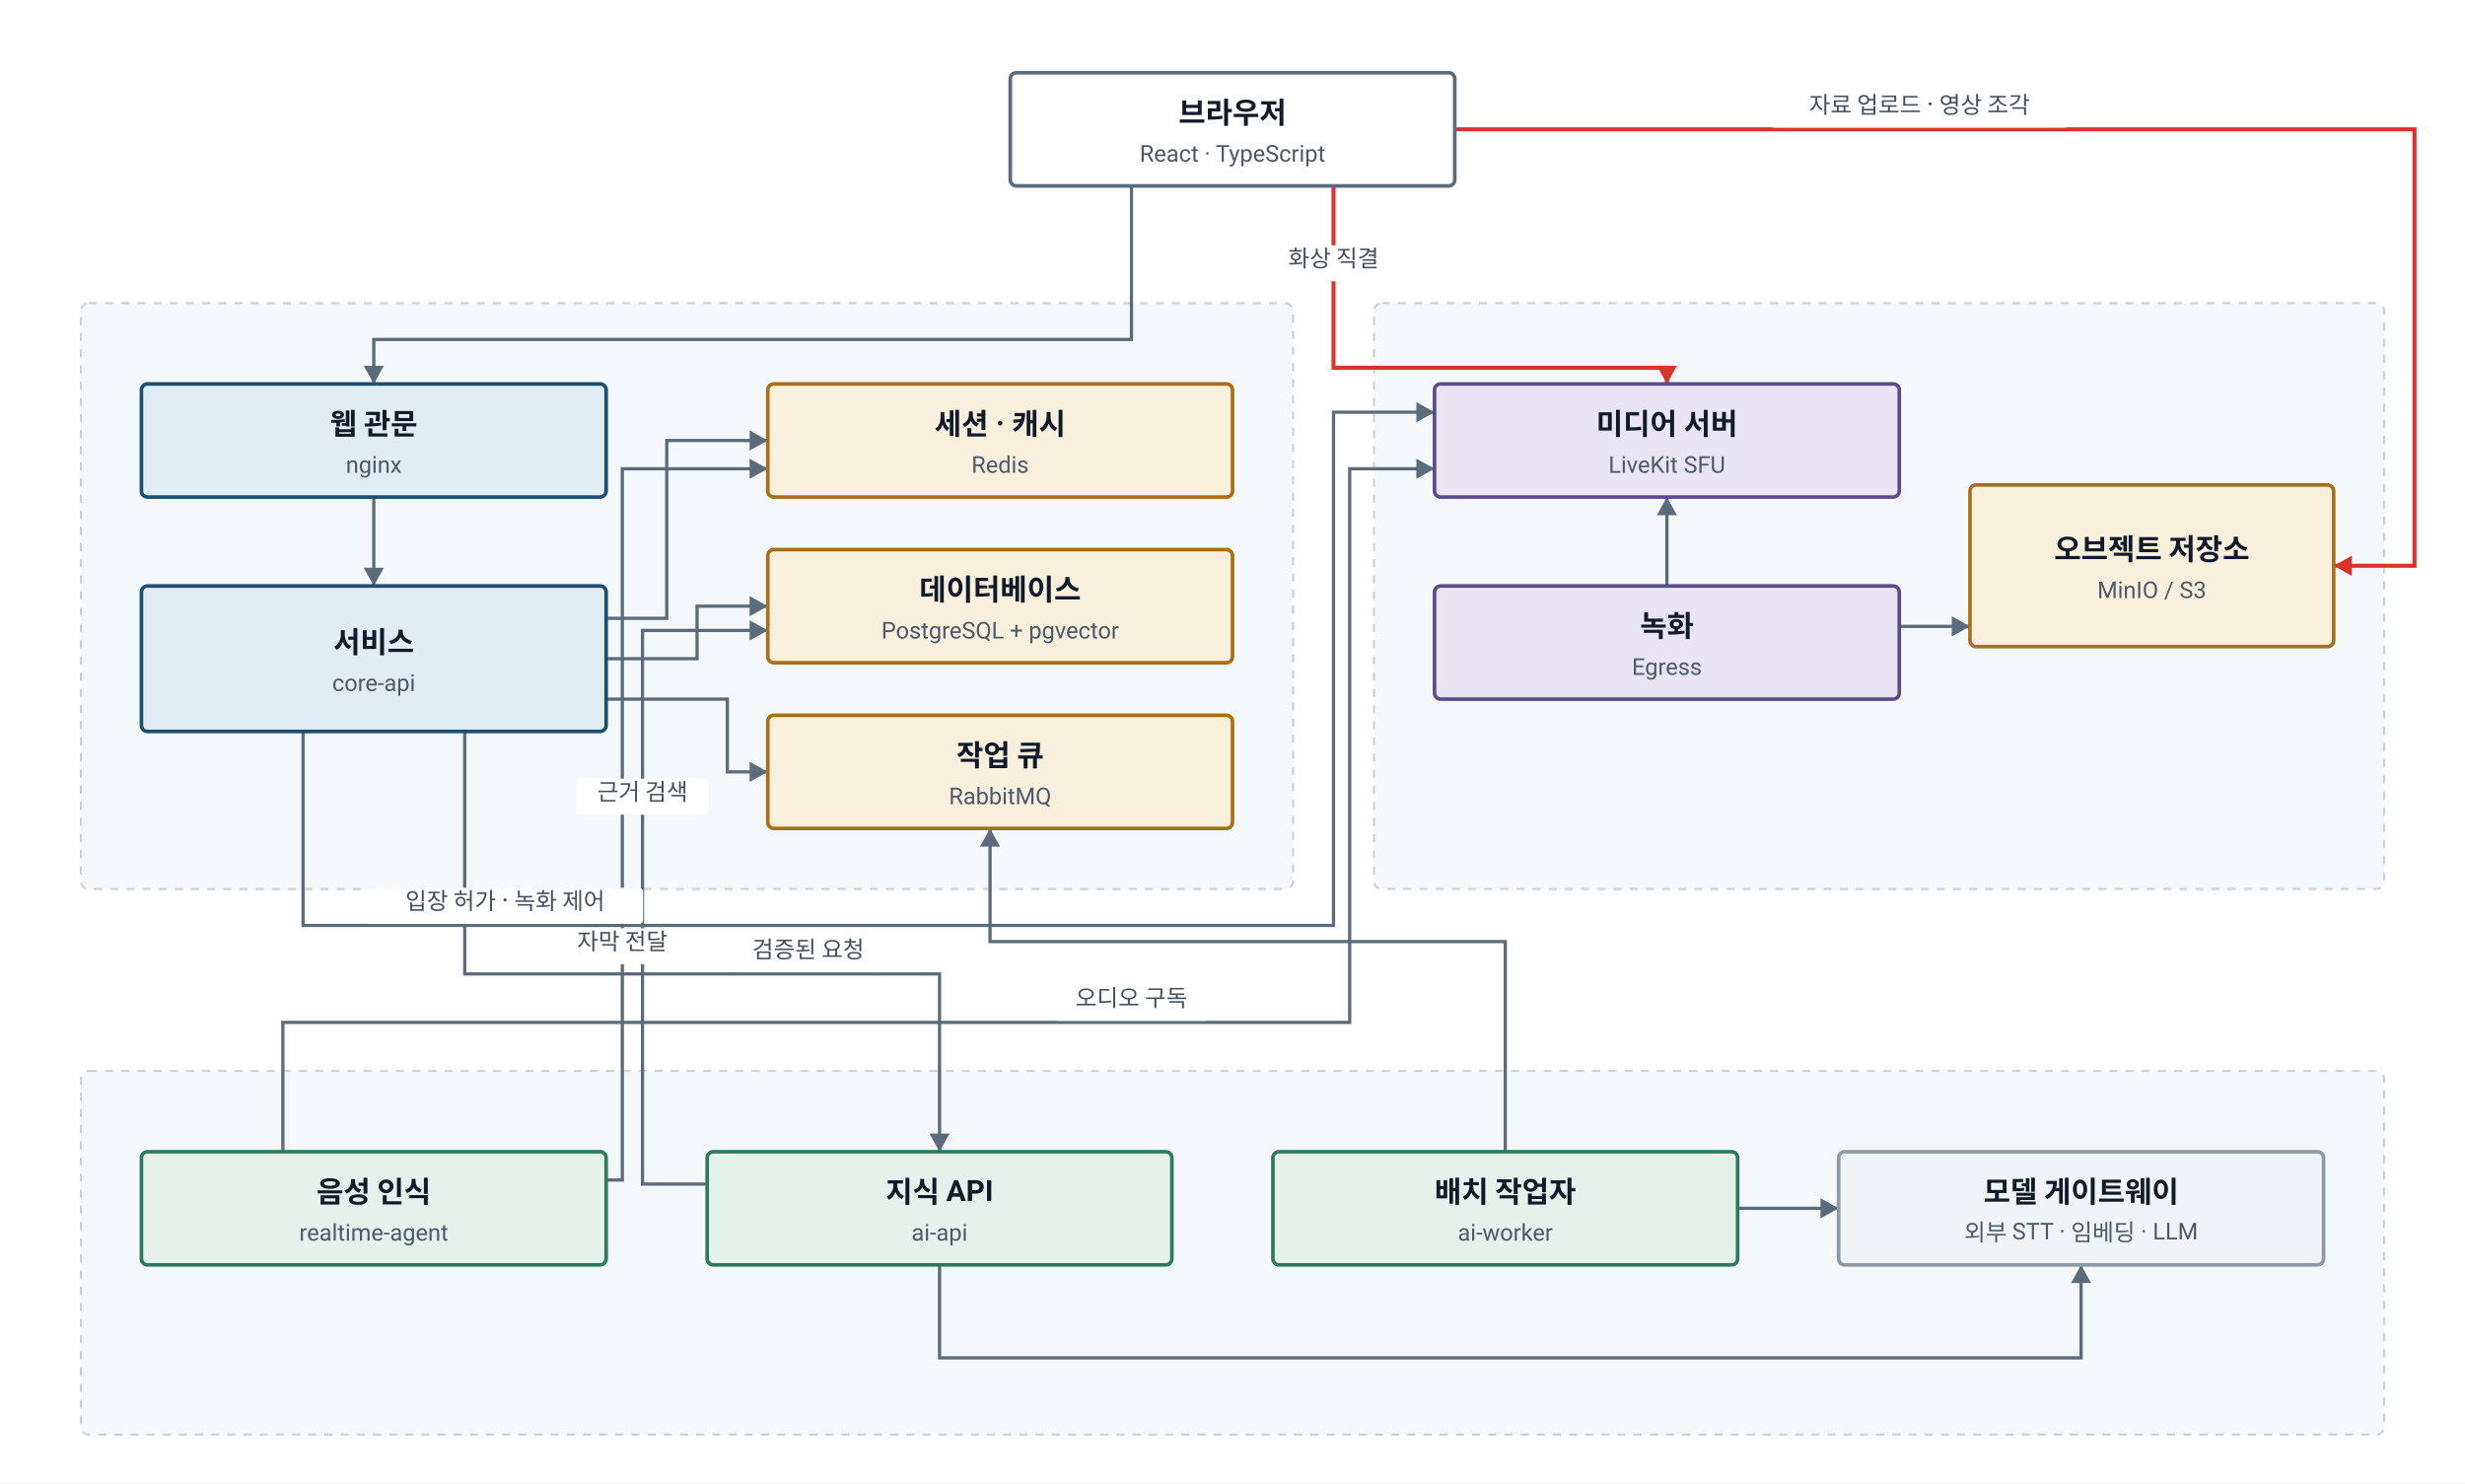
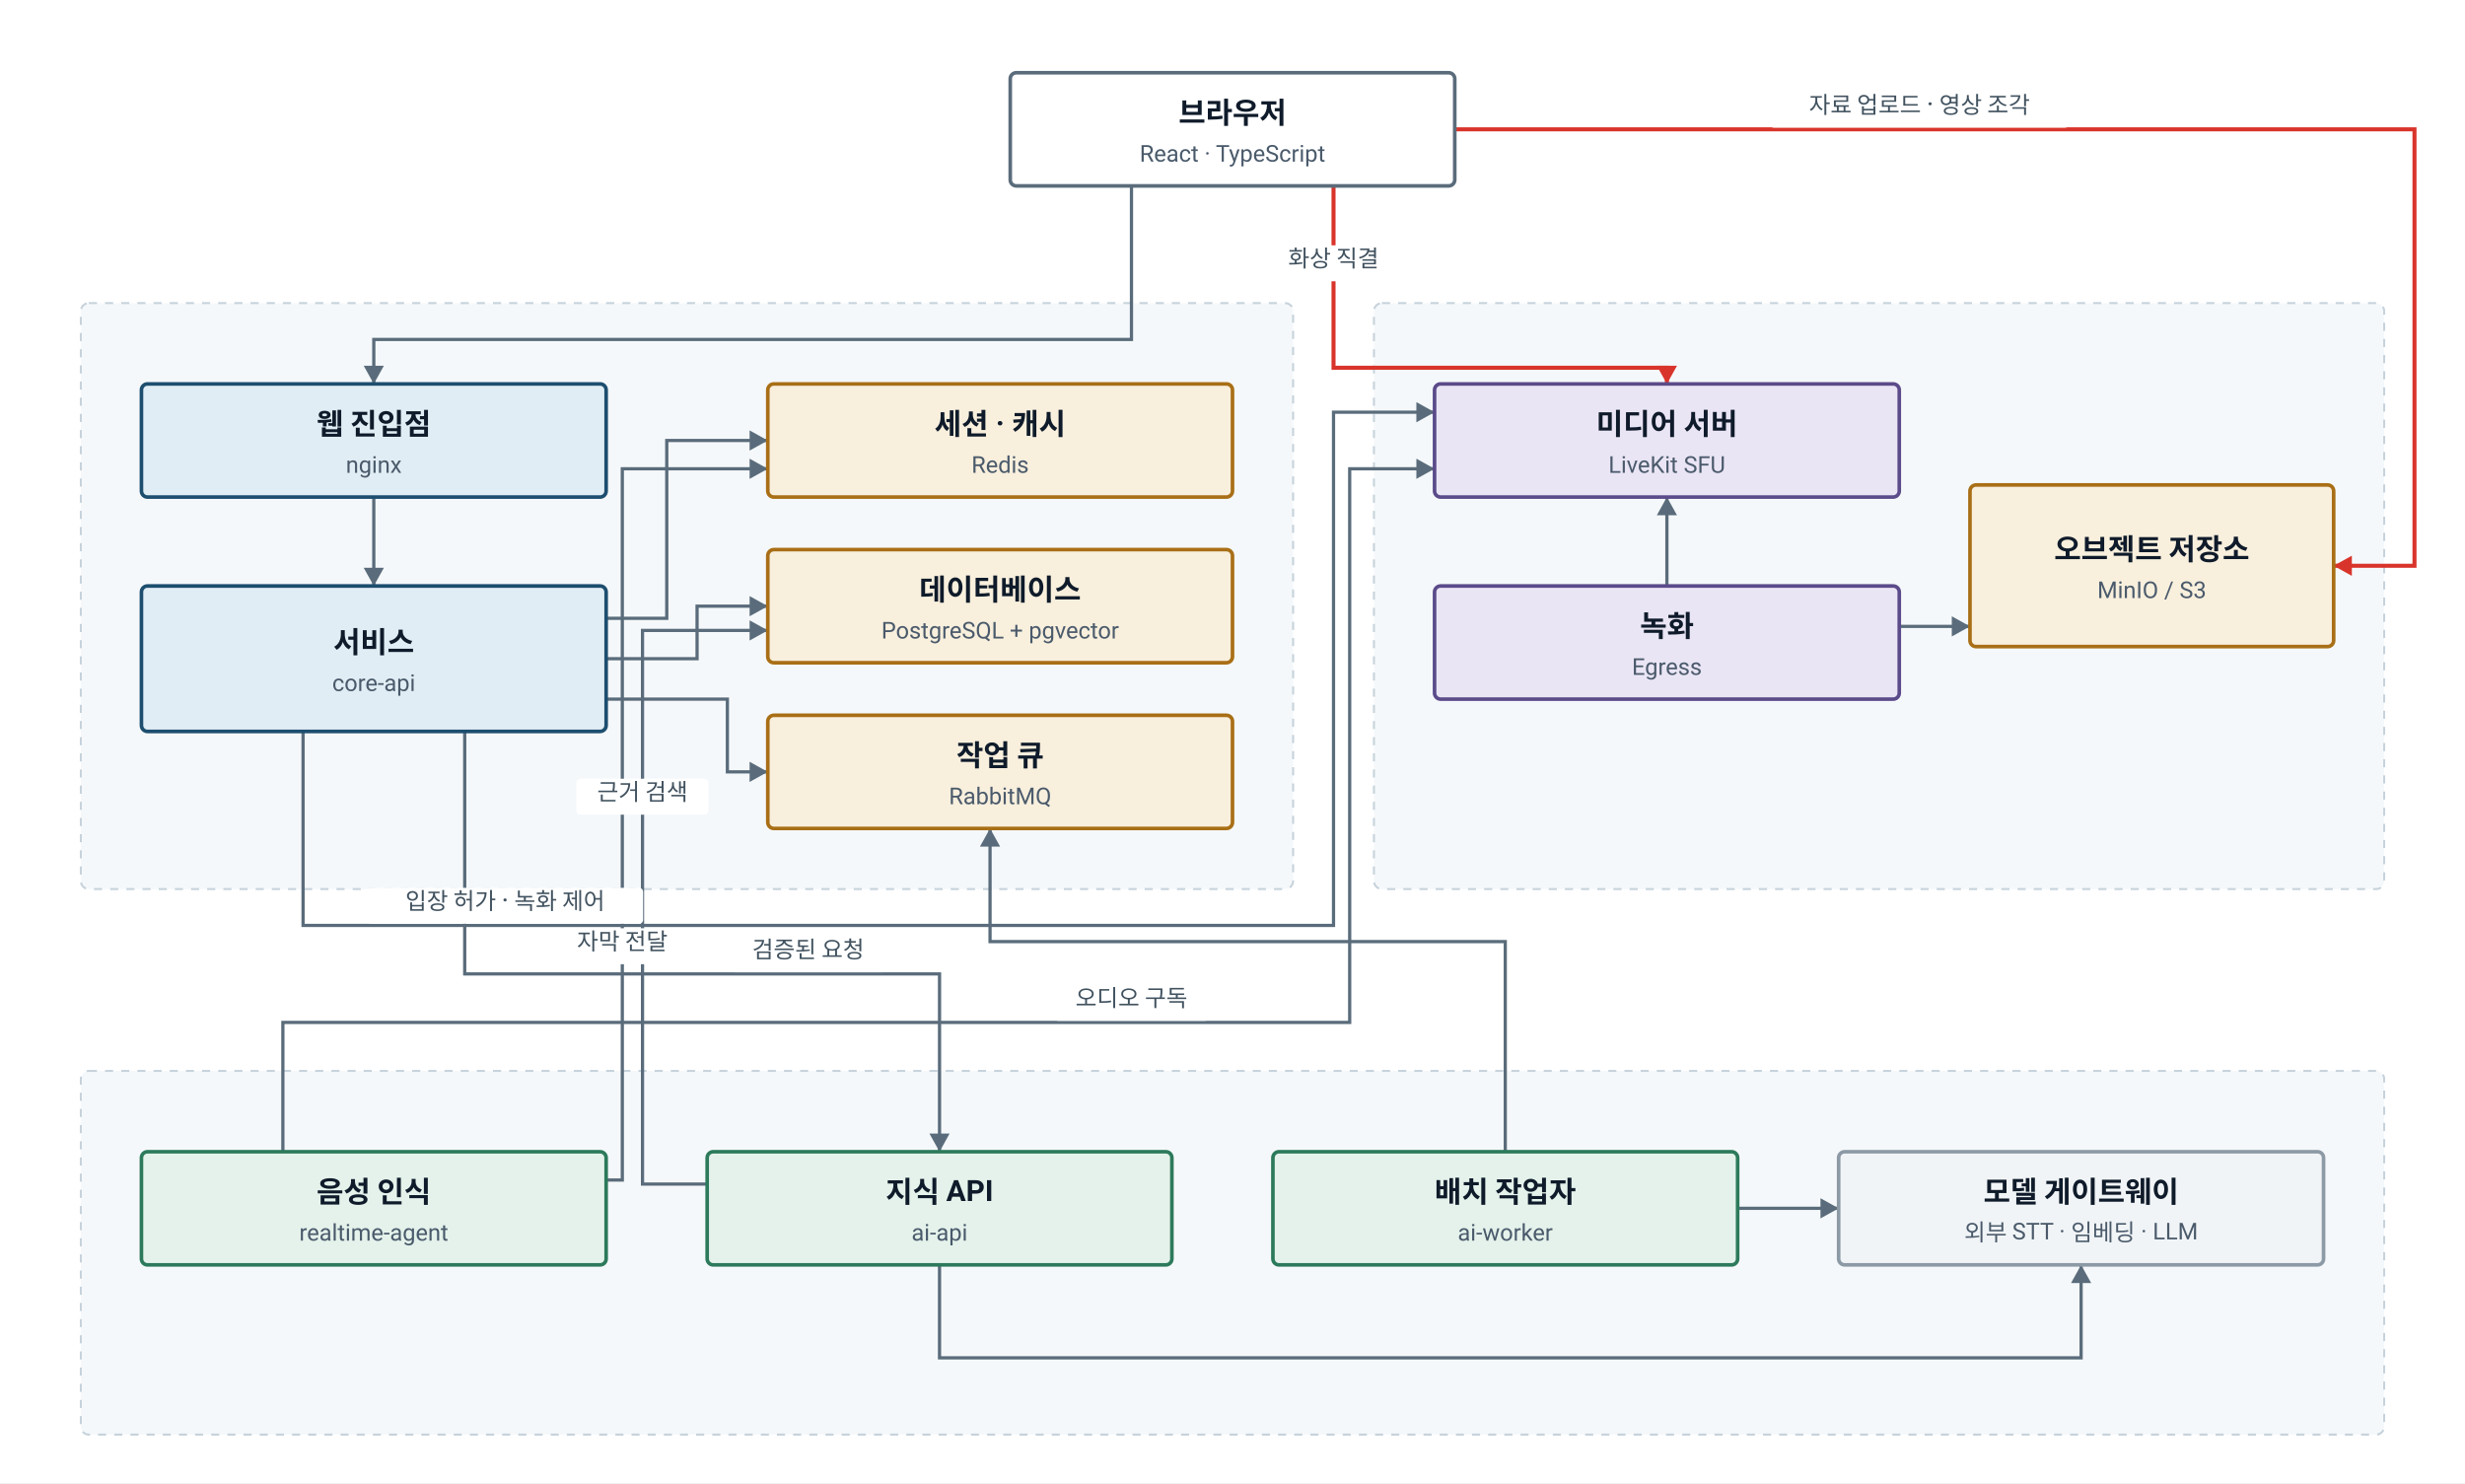
<svg xmlns="http://www.w3.org/2000/svg" viewBox="0 0 1220 734" width="1220" height="734" role="img">
  <style>text{font-family:system-ui,-apple-system,"Segoe UI",Roboto,"Malgun Gothic","Apple SD Gothic Neo","Noto Sans KR",sans-serif}</style>
  <rect width="100%" height="100%" fill="#FFFFFF" />
  <rect x="40" y="150" width="600" height="290" rx="4" fill="#F5F8FA" stroke="#C6D2DB" stroke-width="1" stroke-dasharray="4 4" />
  <rect x="680" y="150" width="500" height="290" rx="4" fill="#F5F8FA" stroke="#C6D2DB" stroke-width="1" stroke-dasharray="4 4" />
  <rect x="40" y="530" width="1140" height="180" rx="4" fill="#F5F8FA" stroke="#C6D2DB" stroke-width="1" stroke-dasharray="4 4" />
  <path d="M560,92 V168 H185 V190" fill="none" stroke="#5A6C7B" stroke-width="1.6" />
  <path d="M185,190 l-5,-9 l10,0 z" fill="#5A6C7B" />
  <path d="M660,92 V182 H825 V190" fill="none" stroke="#D9342B" stroke-width="2" />
  <path d="M825,190 l-5,-9 l10,0 z" fill="#D9342B" />
  <path d="M720,64 H1195 V280 H1155" fill="none" stroke="#D9342B" stroke-width="2" />
  <path d="M1155,280 l9,-5 l0,10 z" fill="#D9342B" />
  <path d="M185,246 V290" fill="none" stroke="#5A6C7B" stroke-width="1.6" />
  <path d="M185,290 l-5,-9 l10,0 z" fill="#5A6C7B" />
  <path d="M300,306 H330 V218 H380" fill="none" stroke="#5A6C7B" stroke-width="1.6" />
  <path d="M380,218 l-9,-5 l0,10 z" fill="#5A6C7B" />
  <path d="M300,326 H345 V300 H380" fill="none" stroke="#5A6C7B" stroke-width="1.6" />
  <path d="M380,300 l-9,-5 l0,10 z" fill="#5A6C7B" />
  <path d="M300,346 H360 V382 H380" fill="none" stroke="#5A6C7B" stroke-width="1.6" />
  <path d="M380,382 l-9,-5 l0,10 z" fill="#5A6C7B" />
  <path d="M150,362 V458 H660 V204 H710" fill="none" stroke="#5A6C7B" stroke-width="1.6" />
  <path d="M710,204 l-9,-5 l0,10 z" fill="#5A6C7B" />
  <path d="M230,362 V482 H465 V570" fill="none" stroke="#5A6C7B" stroke-width="1.6" />
  <path d="M465,570 l-5,-9 l10,0 z" fill="#5A6C7B" />
  <path d="M140,570 V506 H668 V232 H710" fill="none" stroke="#5A6C7B" stroke-width="1.6" />
  <path d="M710,232 l-9,-5 l0,10 z" fill="#5A6C7B" />
  <path d="M825,290 V246" fill="none" stroke="#5A6C7B" stroke-width="1.6" />
  <path d="M825,246 l-5,9 l10,0 z" fill="#5A6C7B" />
  <path d="M940,310 H975" fill="none" stroke="#5A6C7B" stroke-width="1.6" />
  <path d="M975,310 l-9,-5 l0,10 z" fill="#5A6C7B" />
  <path d="M745,570 V466 H490 V410" fill="none" stroke="#5A6C7B" stroke-width="1.6" />
  <path d="M490,410 l-5,9 l10,0 z" fill="#5A6C7B" />
  <path d="M465,626 V672 H1030 V626" fill="none" stroke="#5A6C7B" stroke-width="1.6" />
  <path d="M1030,626 l-5,9 l10,0 z" fill="#5A6C7B" />
  <path d="M860,598 H910" fill="none" stroke="#5A6C7B" stroke-width="1.6" />
  <path d="M910,598 l-9,-5 l0,10 z" fill="#5A6C7B" />
  <path d="M350,586 H318 V312 H380" fill="none" stroke="#5A6C7B" stroke-width="1.6" />
  <path d="M380,312 l-9,-5 l0,10 z" fill="#5A6C7B" />
  <path d="M300,584 H308 V232 H380" fill="none" stroke="#5A6C7B" stroke-width="1.6" />
  <path d="M380,232 l-9,-5 l0,10 z" fill="#5A6C7B" />
  <rect x="627.3" y="121.4" width="65.3" height="17.8" fill="#FFFFFF" rx="2" />
  <text x="660" y="132" text-anchor="middle" font-size="11.5" fill="#41525F" font-weight="500">화상 직결</text>
  <rect x="875.9" y="45.4" width="148.1" height="17.8" fill="#FFFFFF" rx="2" />
  <text x="950" y="56" text-anchor="middle" font-size="11.5" fill="#41525F" font-weight="500">자료 업로드 · 영상 조각</text>
  <rect x="181.7" y="439.4" width="136.6" height="17.8" fill="#FFFFFF" rx="2" />
  <text x="250" y="450" text-anchor="middle" font-size="11.5" fill="#41525F" font-weight="500">입장 허가 · 녹화 제어</text>
  <rect x="361.6" y="463.4" width="76.8" height="17.8" fill="#FFFFFF" rx="2" />
  <text x="400" y="474" text-anchor="middle" font-size="11.5" fill="#41525F" font-weight="500">검증된 요청</text>
  <rect x="521.6" y="487.4" width="76.8" height="17.8" fill="#FFFFFF" rx="2" />
  <text x="560" y="498" text-anchor="middle" font-size="11.5" fill="#41525F" font-weight="500">오디오 구독</text>
  <rect x="285.3" y="385.4" width="65.3" height="17.8" fill="#FFFFFF" rx="2" />
  <text x="318" y="396" text-anchor="middle" font-size="11.5" fill="#41525F" font-weight="500">근거 검색</text>
  <rect x="275.3" y="459.4" width="65.3" height="17.8" fill="#FFFFFF" rx="2" />
  <text x="308" y="470" text-anchor="middle" font-size="11.5" fill="#41525F" font-weight="500">자막 전달</text>
  <rect x="500" y="36" width="220" height="56" rx="3" fill="#FFFFFF" stroke="#5A6C7B" stroke-width="1.8" />
  <text x="610.0" y="61.0" text-anchor="middle" font-size="14.5" font-weight="650" fill="#0F1B2A">브라우저</text>
  <text x="610.0" y="80.0" text-anchor="middle" font-size="11.5" fill="#4A5A6B">React · TypeScript</text>
  <rect x="70" y="190" width="230" height="56" rx="3" fill="#E1EDF4" stroke="#1D4E6F" stroke-width="1.8" />
-   <text x="185.0" y="215.0" text-anchor="middle" font-size="14.5" font-weight="650" fill="#0F1B2A">웹 관문</text>
+   <text x="185.0" y="215.0" text-anchor="middle" font-size="14.5" font-weight="650" fill="#0F1B2A">웹 진입점</text>
  <text x="185.0" y="234.0" text-anchor="middle" font-size="11.5" fill="#4A5A6B">nginx</text>
  <rect x="70" y="290" width="230" height="72" rx="3" fill="#E1EDF4" stroke="#1D4E6F" stroke-width="1.8" />
  <text x="185.0" y="323.0" text-anchor="middle" font-size="14.5" font-weight="650" fill="#0F1B2A">서비스</text>
  <text x="185.0" y="342.0" text-anchor="middle" font-size="11.5" fill="#4A5A6B">core-api</text>
  <rect x="380" y="190" width="230" height="56" rx="3" fill="#F8EFDD" stroke="#A96F16" stroke-width="1.8" />
  <text x="495.0" y="215.0" text-anchor="middle" font-size="14.5" font-weight="650" fill="#0F1B2A">세션 · 캐시</text>
  <text x="495.0" y="234.0" text-anchor="middle" font-size="11.5" fill="#4A5A6B">Redis</text>
  <rect x="380" y="272" width="230" height="56" rx="3" fill="#F8EFDD" stroke="#A96F16" stroke-width="1.8" />
  <text x="495.0" y="297.0" text-anchor="middle" font-size="14.5" font-weight="650" fill="#0F1B2A">데이터베이스</text>
  <text x="495.0" y="316.0" text-anchor="middle" font-size="11.5" fill="#4A5A6B">PostgreSQL + pgvector</text>
  <rect x="380" y="354" width="230" height="56" rx="3" fill="#F8EFDD" stroke="#A96F16" stroke-width="1.8" />
  <text x="495.0" y="379.0" text-anchor="middle" font-size="14.5" font-weight="650" fill="#0F1B2A">작업 큐</text>
  <text x="495.0" y="398.0" text-anchor="middle" font-size="11.5" fill="#4A5A6B">RabbitMQ</text>
  <rect x="710" y="190" width="230" height="56" rx="3" fill="#EAE5F5" stroke="#5B4B8A" stroke-width="1.8" />
  <text x="825.0" y="215.0" text-anchor="middle" font-size="14.5" font-weight="650" fill="#0F1B2A">미디어 서버</text>
  <text x="825.0" y="234.0" text-anchor="middle" font-size="11.5" fill="#4A5A6B">LiveKit SFU</text>
  <rect x="710" y="290" width="230" height="56" rx="3" fill="#EAE5F5" stroke="#5B4B8A" stroke-width="1.8" />
  <text x="825.0" y="315.0" text-anchor="middle" font-size="14.5" font-weight="650" fill="#0F1B2A">녹화</text>
  <text x="825.0" y="334.0" text-anchor="middle" font-size="11.5" fill="#4A5A6B">Egress</text>
  <rect x="975" y="240" width="180" height="80" rx="3" fill="#F8EFDD" stroke="#A96F16" stroke-width="1.8" />
  <text x="1065.0" y="277.0" text-anchor="middle" font-size="14.5" font-weight="650" fill="#0F1B2A">오브젝트 저장소</text>
  <text x="1065.0" y="296.0" text-anchor="middle" font-size="11.5" fill="#4A5A6B">MinIO / S3</text>
  <rect x="70" y="570" width="230" height="56" rx="3" fill="#E4F2EB" stroke="#2C7A5B" stroke-width="1.8" />
  <text x="185.0" y="595.0" text-anchor="middle" font-size="14.5" font-weight="650" fill="#0F1B2A">음성 인식</text>
  <text x="185.0" y="614.0" text-anchor="middle" font-size="11.5" fill="#4A5A6B">realtime-agent</text>
  <rect x="350" y="570" width="230" height="56" rx="3" fill="#E4F2EB" stroke="#2C7A5B" stroke-width="1.8" />
  <text x="465.0" y="595.0" text-anchor="middle" font-size="14.5" font-weight="650" fill="#0F1B2A">지식 API</text>
  <text x="465.0" y="614.0" text-anchor="middle" font-size="11.5" fill="#4A5A6B">ai-api</text>
  <rect x="630" y="570" width="230" height="56" rx="3" fill="#E4F2EB" stroke="#2C7A5B" stroke-width="1.8" />
  <text x="745.0" y="595.0" text-anchor="middle" font-size="14.5" font-weight="650" fill="#0F1B2A">배치 작업자</text>
  <text x="745.0" y="614.0" text-anchor="middle" font-size="11.5" fill="#4A5A6B">ai-worker</text>
  <rect x="910" y="570" width="240" height="56" rx="3" fill="#F1F4F6" stroke="#8C9AA6" stroke-width="1.8" />
  <text x="1030.0" y="595.0" text-anchor="middle" font-size="14.5" font-weight="650" fill="#0F1B2A">모델 게이트웨이</text>
  <text x="1030.0" y="614.0" text-anchor="middle" font-size="11.5" fill="#4A5A6B">외부 STT · 임베딩 · LLM</text>
</svg>
